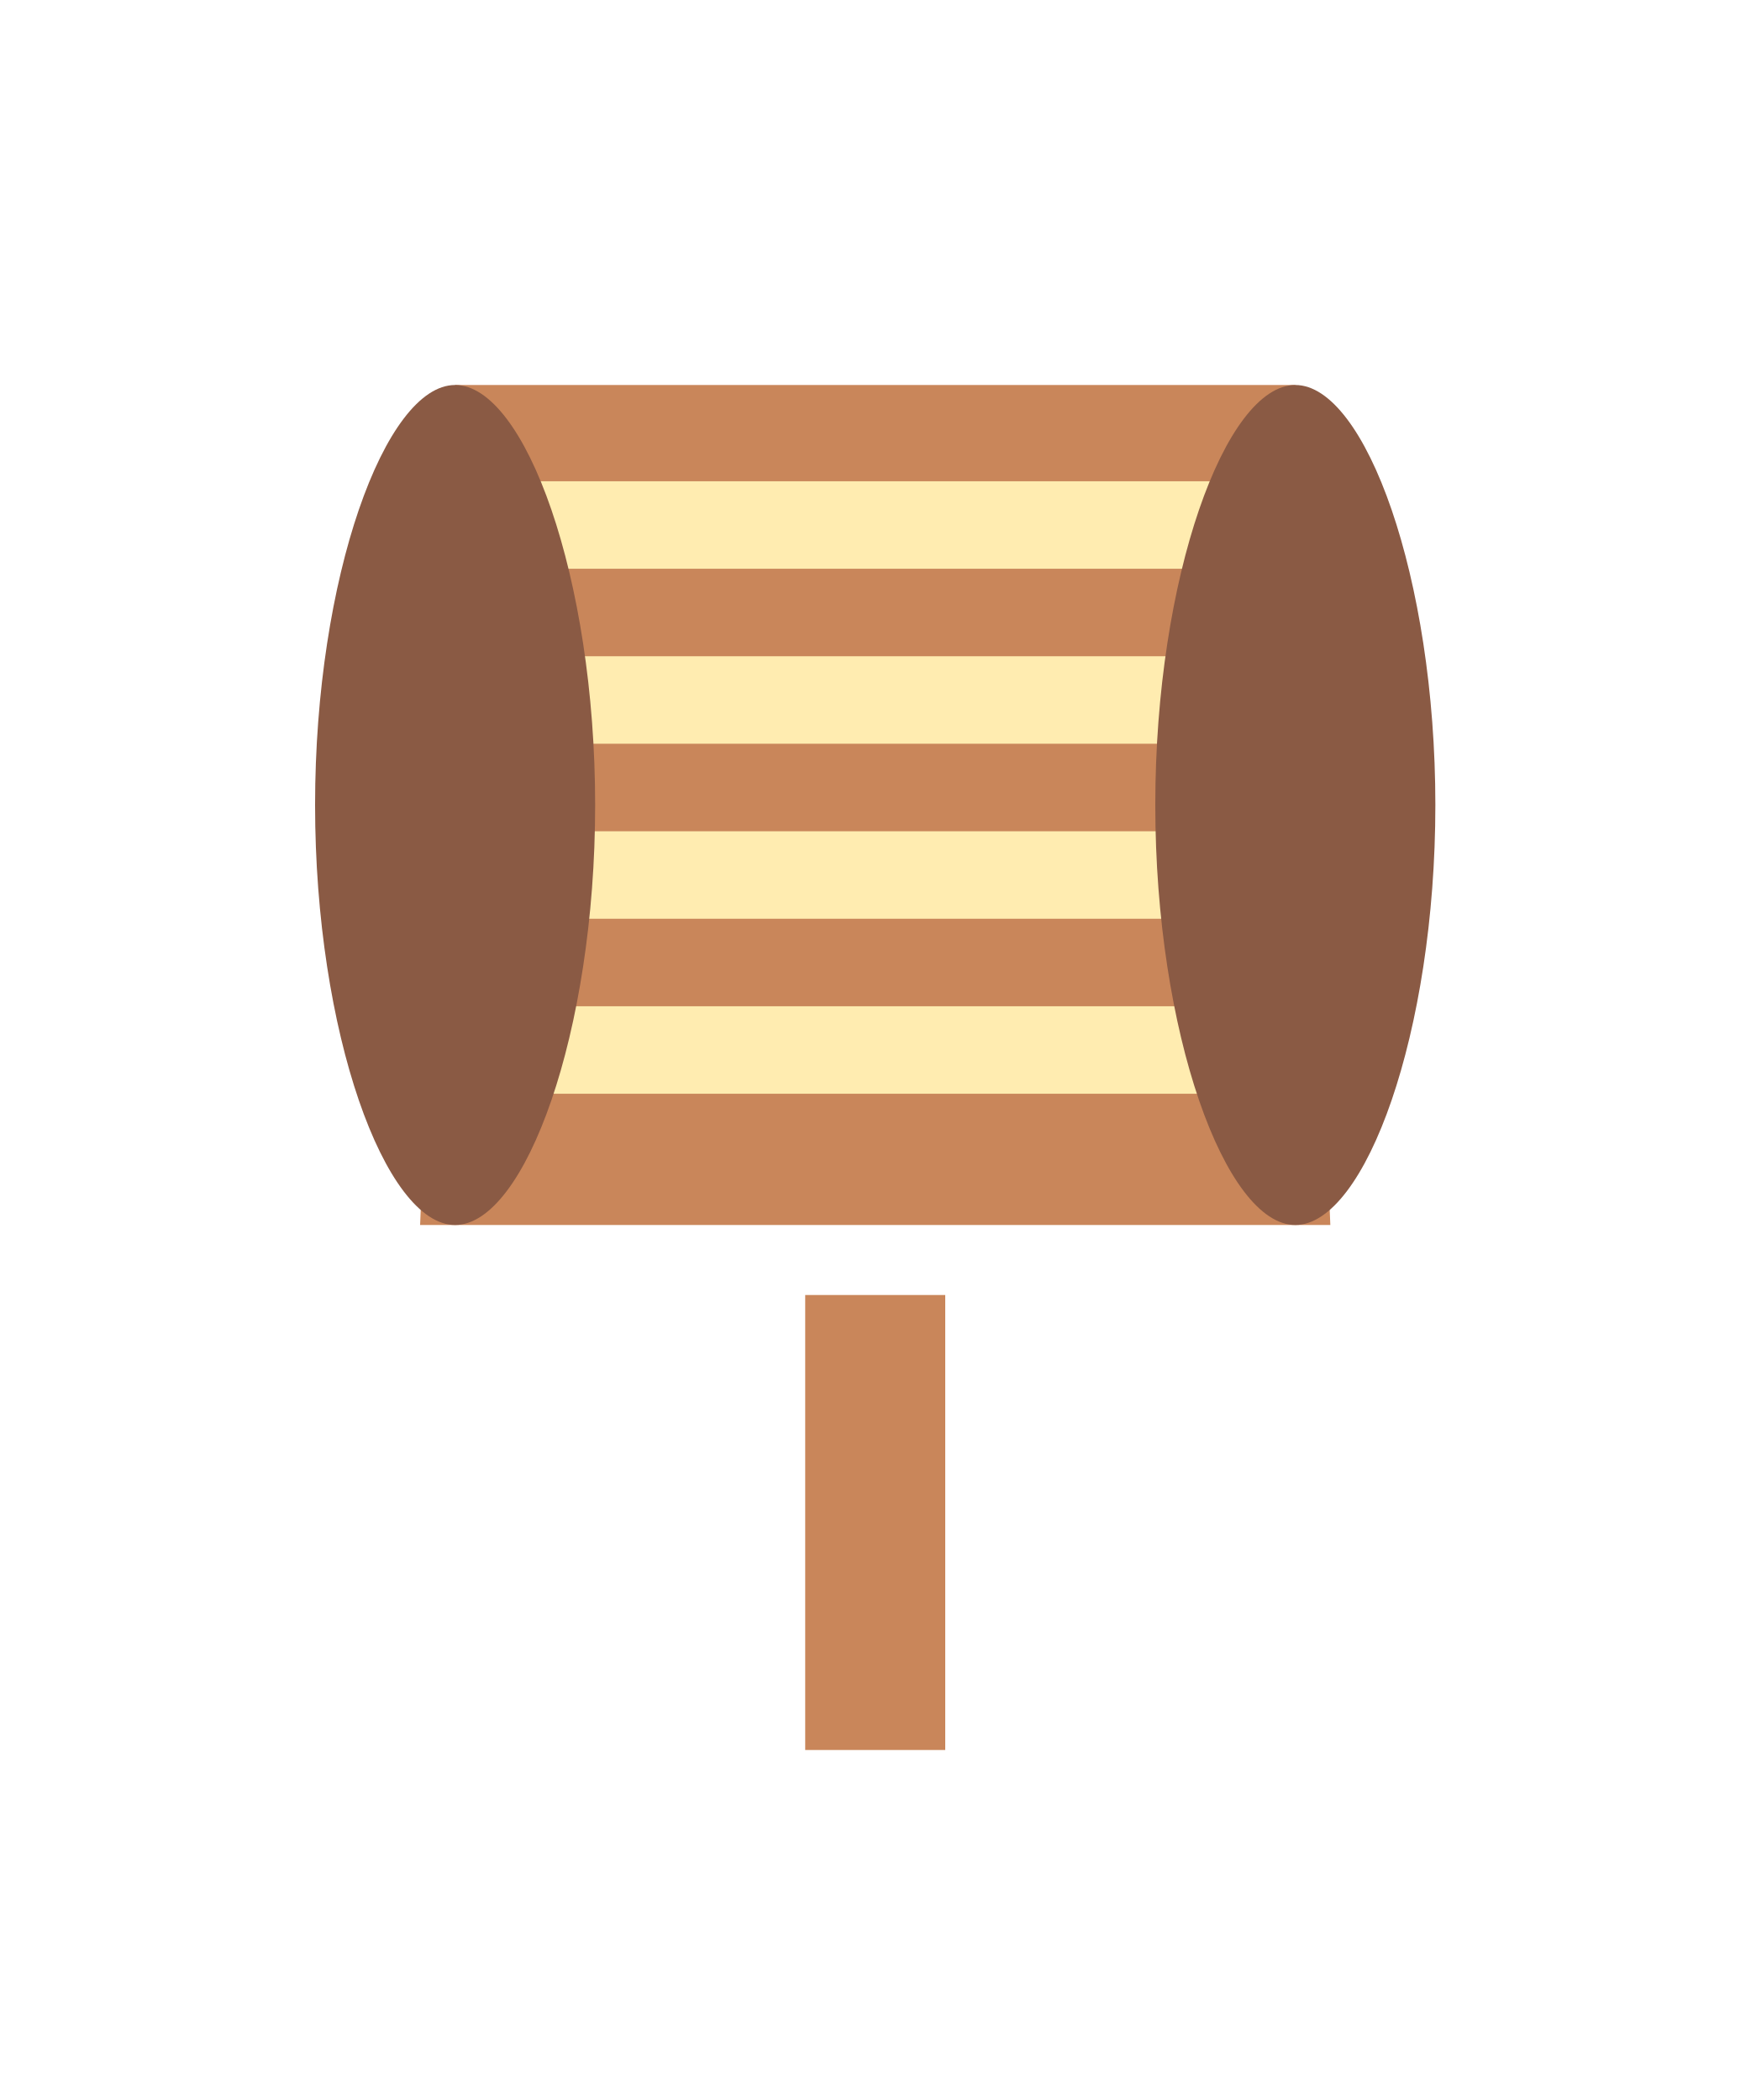
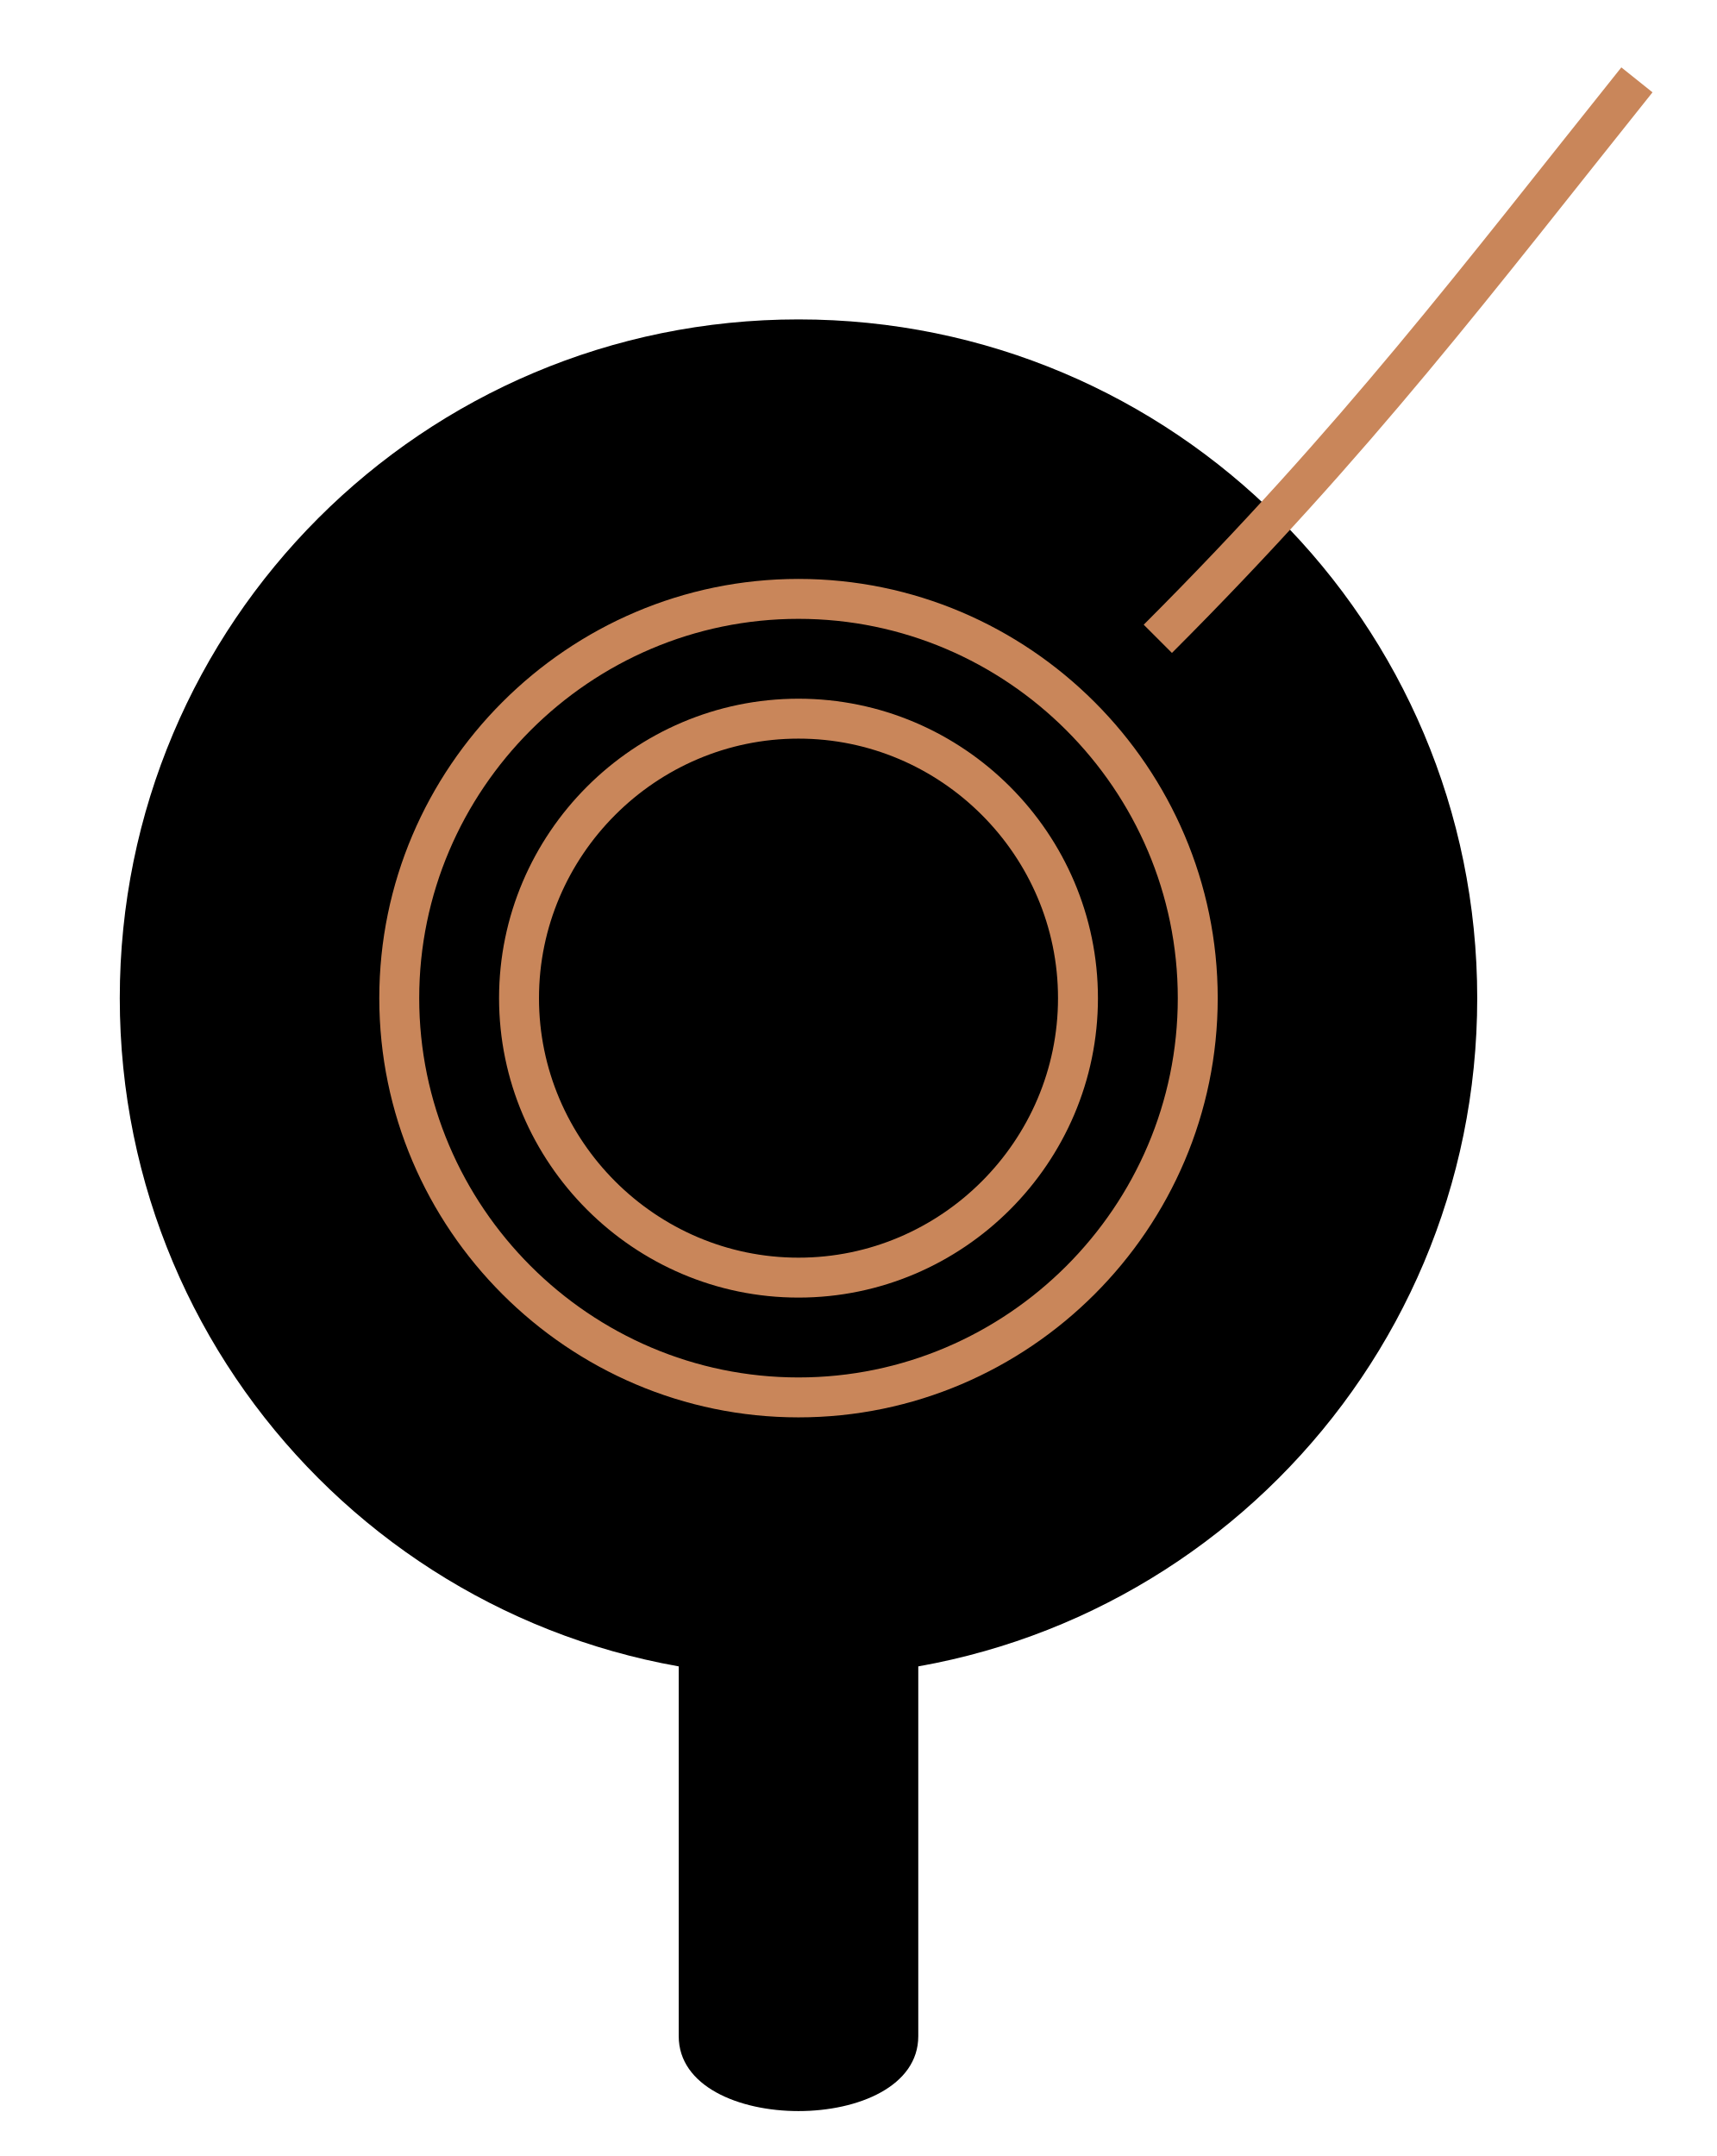
- <svg xmlns="http://www.w3.org/2000/svg" viewBox="-50 -100 100 120" data-grip="0 0" data-hands="one" data-about="A spool of kite string, held by its handle.">
-   <path id="handle" d="M0 0 L0 -26" fill="none" stroke="#c9865a" stroke-width="8" />
-   <path id="body" d="M-24 -78 L24 -78 L26 -30 L-26 -30 Z" fill="#c9865a" data-shade="1" />
-   <path id="winding-1" d="M-23 -70 L23 -70" fill="none" stroke="#ffecb0" stroke-width="5" />
-   <path id="winding-2" d="M-24 -60 L24 -60" fill="none" stroke="#ffecb0" stroke-width="5" />
-   <path id="winding-3" d="M-25 -50 L25 -50" fill="none" stroke="#ffecb0" stroke-width="5" />
-   <path id="winding-4" d="M-26 -40 L26 -40" fill="none" stroke="#ffecb0" stroke-width="5" />
-   <path id="cap-left" d="M-16 -54 C-16 -67 -20 -78 -24 -78 C-28 -78 -32 -67 -32 -54 C-32 -41 -28 -30 -24 -30 C-20 -30 -16 -41 -16 -54 Z" fill="#8a5a44" />
-   <path id="cap-right" d="M16 -54 C16 -67 20 -78 24 -78 C28 -78 32 -67 32 -54 C32 -41 28 -30 24 -30 C20 -30 16 -41 16 -54 Z" fill="#8a5a44" />
+ <svg xmlns="http://www.w3.org/2000/svg" viewBox="-40 -50 86 108" data-grip="0 46" data-hands="one" data-about="A round wooden reel wound with kite string, held by its handle.">
+   <path id="handle" d="M-6 26 L6 26 L6 52 C6 57 -6 57 -6 52 Z" fill="toffee" data-shade="1" />
+   <path id="rim" d="M-34 0 C-34 -18.8 -18.8 -34 0 -34 C18.8 -34 34 -18.8 34 0 C34 18.8 18.8 34 0 34 C-18.8 34 -34 18.8 -34 0 Z" fill="toffee" data-shade="1" />
+   <path id="string" d="M-26 0 C-26 -14.4 -14.4 -26 0 -26 C14.4 -26 26 -14.4 26 0 C26 14.4 14.4 26 0 26 C-14.4 26 -26 14.4 -26 0 Z" fill="cream" data-shade="1" />
+   <path id="wound-outer" d="M-20 0 C-20 -11 -11 -20 0 -20 C11 -20 20 -11 20 0 C20 11 11 20 0 20 C-11 20 -20 11 -20 0 Z" fill="none" stroke="#c9865a" stroke-width="2" />
+   <path id="wound-inner" d="M-14 0 C-14 -7.7 -7.7 -14 0 -14 C7.7 -14 14 -7.7 14 0 C14 7.7 7.7 14 0 14 C-7.7 14 -14 7.7 -14 0 Z" fill="none" stroke="#c9865a" stroke-width="2" />
+   <path id="hub" d="M-7 0 C-7 -3.9 -3.9 -7 0 -7 C3.9 -7 7 -3.9 7 0 C7 3.9 3.9 7 0 7 C-3.9 7 -7 3.9 -7 0 Z" fill="cocoa" data-shade="1" />
+   <path id="loose" d="M18 -18 C28 -28 34 -36 42 -46" fill="none" stroke="#c9865a" stroke-width="2" />
</svg>
